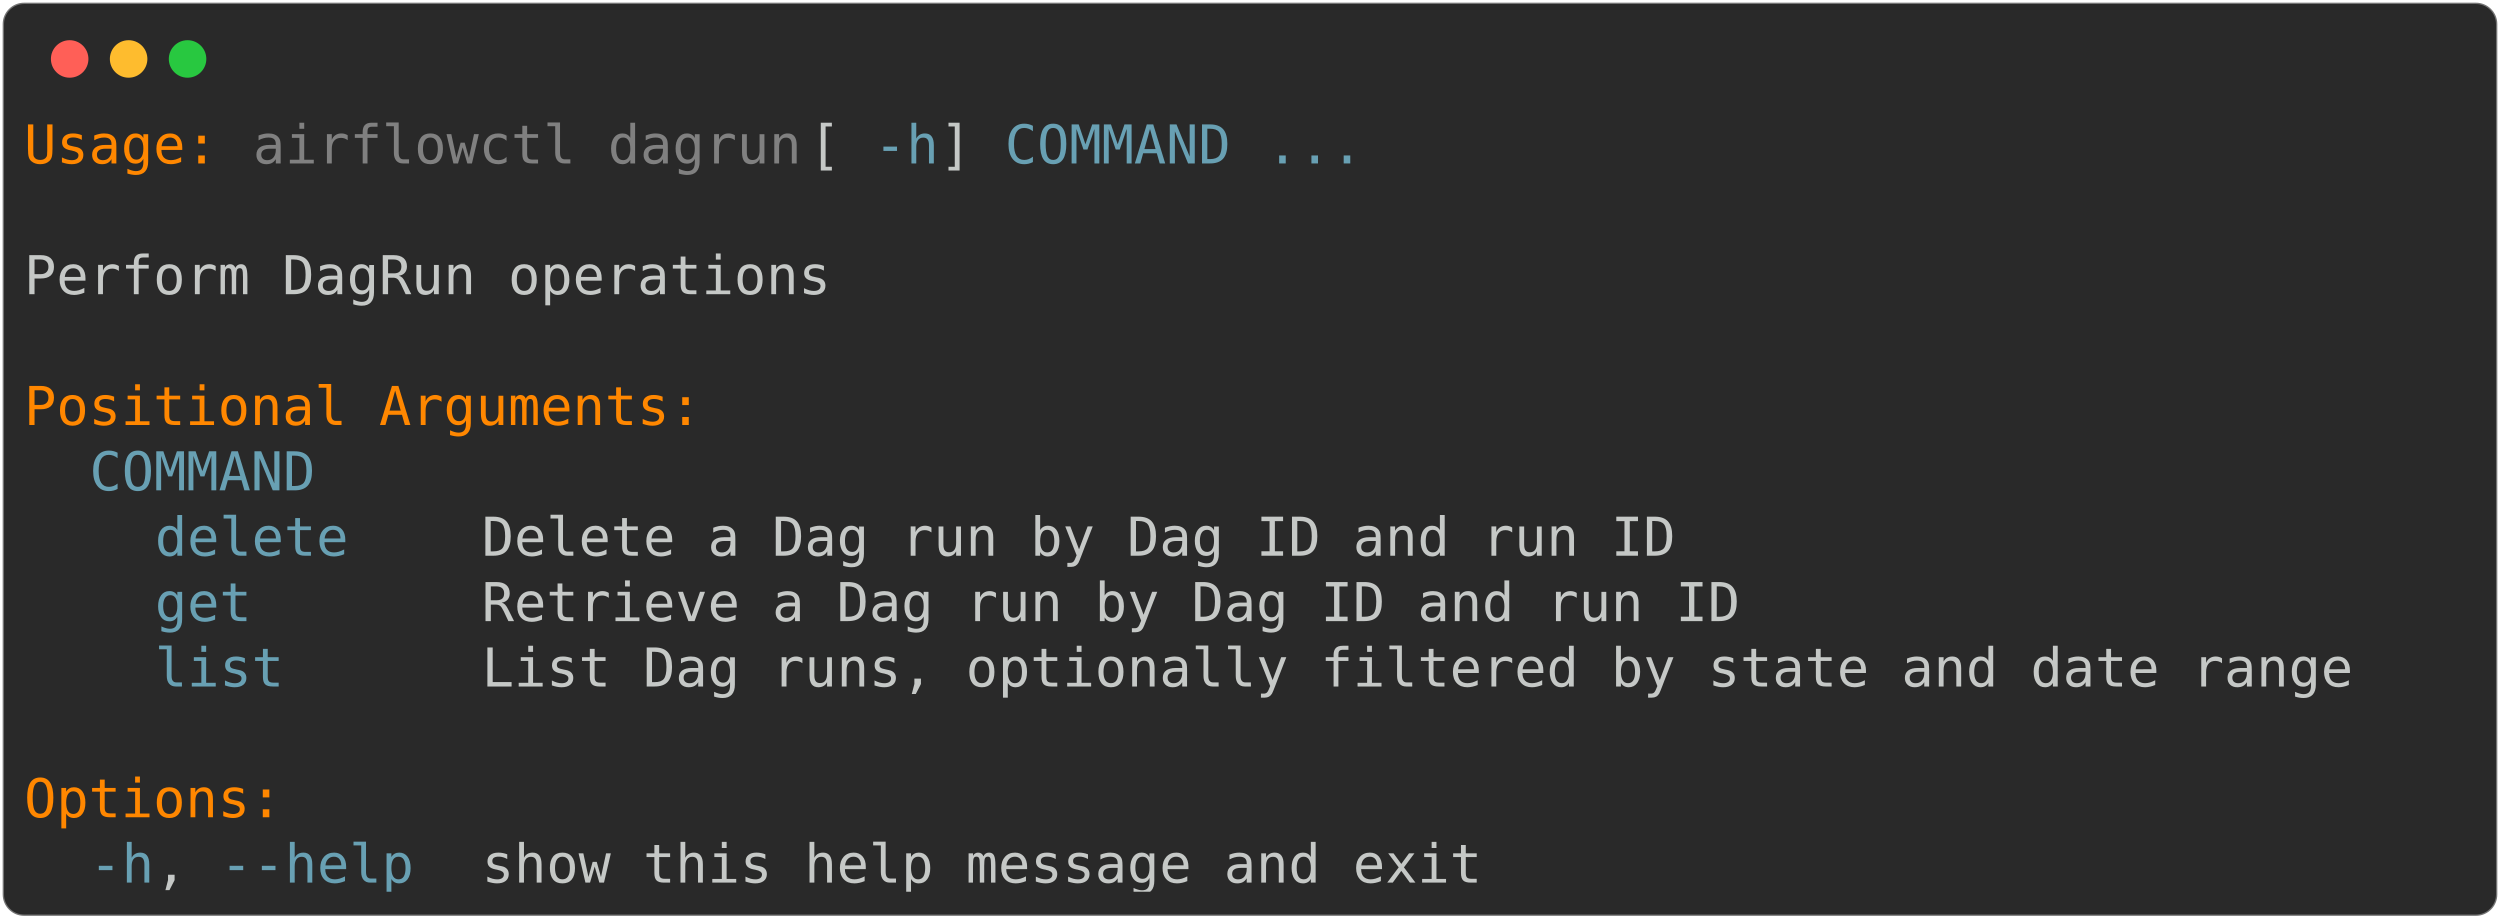
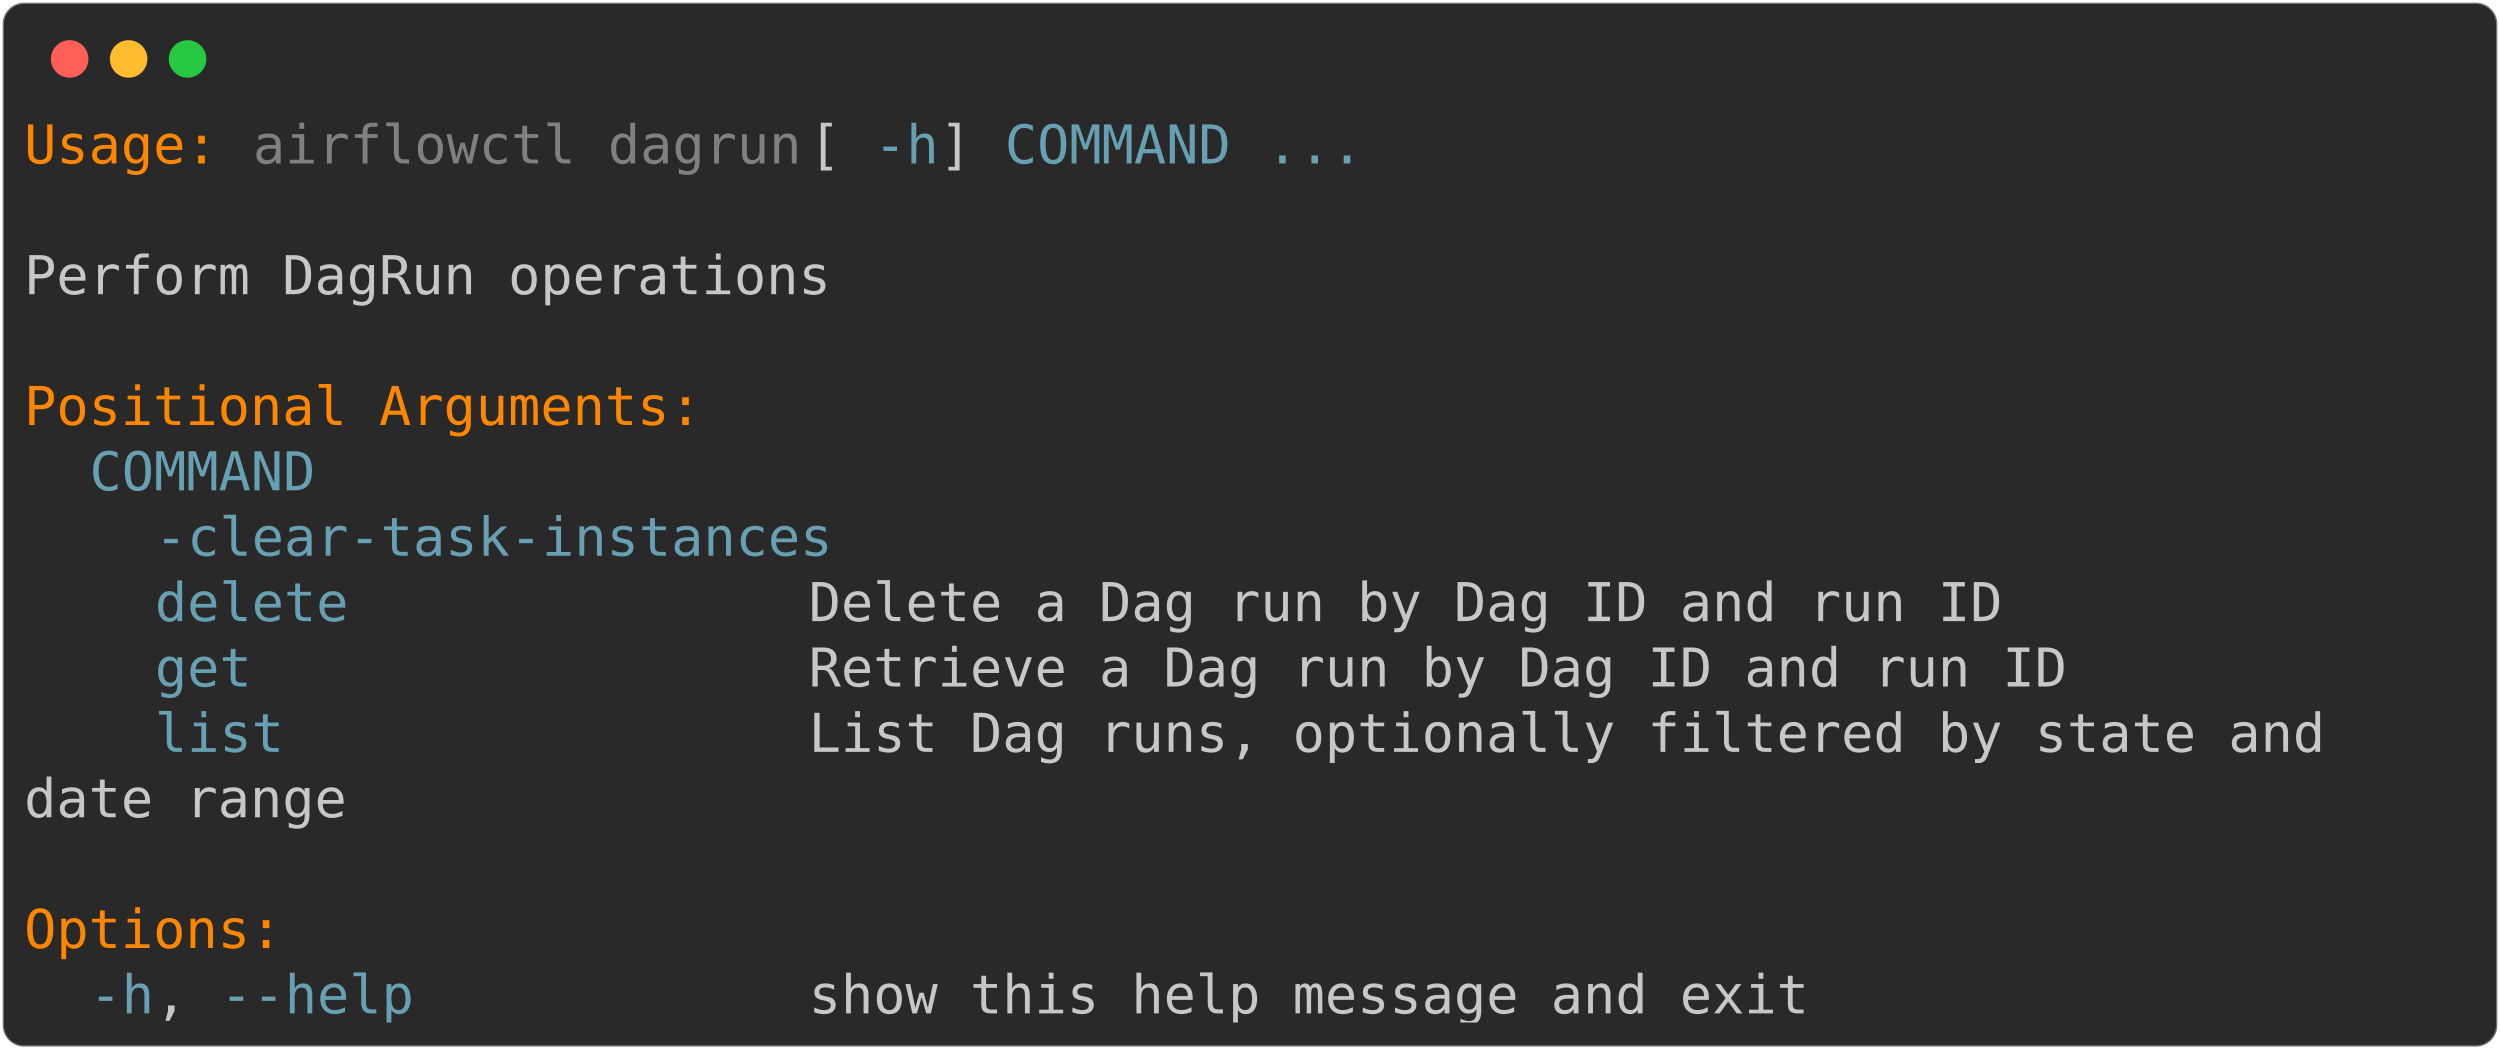
- <svg xmlns="http://www.w3.org/2000/svg" class="rich-terminal" viewBox="0 0 933 342.8">
+ <svg xmlns="http://www.w3.org/2000/svg" class="rich-terminal" viewBox="0 0 933 391.6">
  <style>

    @font-face {
        font-family: "Fira Code";
        src: local("FiraCode-Regular"),
                url("https://cdnjs.cloudflare.com/ajax/libs/firacode/6.2.0/woff2/FiraCode-Regular.woff2") format("woff2"),
                url("https://cdnjs.cloudflare.com/ajax/libs/firacode/6.2.0/woff/FiraCode-Regular.woff") format("woff");
        font-style: normal;
        font-weight: 400;
    }
    @font-face {
        font-family: "Fira Code";
        src: local("FiraCode-Bold"),
                url("https://cdnjs.cloudflare.com/ajax/libs/firacode/6.2.0/woff2/FiraCode-Bold.woff2") format("woff2"),
                url("https://cdnjs.cloudflare.com/ajax/libs/firacode/6.2.0/woff/FiraCode-Bold.woff") format("woff");
        font-style: bold;
        font-weight: 700;
    }

-     .terminal-4060510586-matrix {
+     .terminal-1709555818-matrix {
        font-family: Fira Code, monospace;
        font-size: 20px;
        line-height: 24.4px;
        font-variant-east-asian: full-width;
    }

-     .terminal-4060510586-title {
+     .terminal-1709555818-title {
        font-size: 18px;
        font-weight: bold;
        font-family: arial;
    }

-     .terminal-4060510586-r1 { fill: #ff8700 }
- .terminal-4060510586-r2 { fill: #c5c8c6 }
- .terminal-4060510586-r3 { fill: #808080 }
- .terminal-4060510586-r4 { fill: #68a0b3 }
+     .terminal-1709555818-r1 { fill: #ff8700 }
+ .terminal-1709555818-r2 { fill: #c5c8c6 }
+ .terminal-1709555818-r3 { fill: #808080 }
+ .terminal-1709555818-r4 { fill: #68a0b3 }
    </style>
  <defs>
-     <clipPath id="terminal-4060510586-clip-terminal">
-       <rect x="0" y="0" width="914.0" height="291.8" />
+     <clipPath id="terminal-1709555818-clip-terminal">
+       <rect x="0" y="0" width="914.0" height="340.6" />
    </clipPath>
-     <clipPath id="terminal-4060510586-line-0">
+     <clipPath id="terminal-1709555818-line-0">
      <rect x="0" y="1.5" width="915" height="24.65" />
    </clipPath>
-     <clipPath id="terminal-4060510586-line-1">
+     <clipPath id="terminal-1709555818-line-1">
      <rect x="0" y="25.9" width="915" height="24.65" />
    </clipPath>
-     <clipPath id="terminal-4060510586-line-2">
+     <clipPath id="terminal-1709555818-line-2">
      <rect x="0" y="50.3" width="915" height="24.65" />
    </clipPath>
-     <clipPath id="terminal-4060510586-line-3">
+     <clipPath id="terminal-1709555818-line-3">
      <rect x="0" y="74.7" width="915" height="24.65" />
    </clipPath>
-     <clipPath id="terminal-4060510586-line-4">
+     <clipPath id="terminal-1709555818-line-4">
      <rect x="0" y="99.1" width="915" height="24.65" />
    </clipPath>
-     <clipPath id="terminal-4060510586-line-5">
+     <clipPath id="terminal-1709555818-line-5">
      <rect x="0" y="123.5" width="915" height="24.65" />
    </clipPath>
-     <clipPath id="terminal-4060510586-line-6">
+     <clipPath id="terminal-1709555818-line-6">
      <rect x="0" y="147.9" width="915" height="24.65" />
    </clipPath>
-     <clipPath id="terminal-4060510586-line-7">
+     <clipPath id="terminal-1709555818-line-7">
      <rect x="0" y="172.3" width="915" height="24.65" />
    </clipPath>
-     <clipPath id="terminal-4060510586-line-8">
+     <clipPath id="terminal-1709555818-line-8">
      <rect x="0" y="196.7" width="915" height="24.65" />
    </clipPath>
-     <clipPath id="terminal-4060510586-line-9">
+     <clipPath id="terminal-1709555818-line-9">
      <rect x="0" y="221.1" width="915" height="24.65" />
    </clipPath>
-     <clipPath id="terminal-4060510586-line-10">
+     <clipPath id="terminal-1709555818-line-10">
      <rect x="0" y="245.5" width="915" height="24.65" />
    </clipPath>
+     <clipPath id="terminal-1709555818-line-11">
+       <rect x="0" y="269.9" width="915" height="24.65" />
+     </clipPath>
+     <clipPath id="terminal-1709555818-line-12">
+       <rect x="0" y="294.3" width="915" height="24.65" />
+     </clipPath>
  </defs>
-   <rect fill="#292929" stroke="rgba(255,255,255,0.35)" stroke-width="1" x="1" y="1" width="931" height="340.8" rx="8" />
+   <rect fill="#292929" stroke="rgba(255,255,255,0.35)" stroke-width="1" x="1" y="1" width="931" height="389.6" rx="8" />
  <g transform="translate(26,22)">
    <circle cx="0" cy="0" r="7" fill="#ff5f57" />
    <circle cx="22" cy="0" r="7" fill="#febc2e" />
    <circle cx="44" cy="0" r="7" fill="#28c840" />
  </g>
-   <g transform="translate(9, 41)" clip-path="url(#terminal-4060510586-clip-terminal)">
-     <g class="terminal-4060510586-matrix">
-       <text class="terminal-4060510586-r1" x="0" y="20" textLength="73.2" clip-path="url(#terminal-4060510586-line-0)">Usage:</text>
-       <text class="terminal-4060510586-r3" x="85.4" y="20" textLength="207.4" clip-path="url(#terminal-4060510586-line-0)">airflowctl dagrun</text>
-       <text class="terminal-4060510586-r2" x="292.8" y="20" textLength="24.4" clip-path="url(#terminal-4060510586-line-0)"> [</text>
-       <text class="terminal-4060510586-r4" x="317.2" y="20" textLength="24.4" clip-path="url(#terminal-4060510586-line-0)">-h</text>
-       <text class="terminal-4060510586-r2" x="341.6" y="20" textLength="24.4" clip-path="url(#terminal-4060510586-line-0)">] </text>
-       <text class="terminal-4060510586-r4" x="366" y="20" textLength="85.4" clip-path="url(#terminal-4060510586-line-0)">COMMAND</text>
-       <text class="terminal-4060510586-r4" x="463.6" y="20" textLength="36.6" clip-path="url(#terminal-4060510586-line-0)">...</text>
-       <text class="terminal-4060510586-r2" x="915" y="20" textLength="12.2" clip-path="url(#terminal-4060510586-line-0)">
+   <g transform="translate(9, 41)" clip-path="url(#terminal-1709555818-clip-terminal)">
+     <g class="terminal-1709555818-matrix">
+       <text class="terminal-1709555818-r1" x="0" y="20" textLength="73.2" clip-path="url(#terminal-1709555818-line-0)">Usage:</text>
+       <text class="terminal-1709555818-r3" x="85.4" y="20" textLength="207.4" clip-path="url(#terminal-1709555818-line-0)">airflowctl dagrun</text>
+       <text class="terminal-1709555818-r2" x="292.8" y="20" textLength="24.4" clip-path="url(#terminal-1709555818-line-0)"> [</text>
+       <text class="terminal-1709555818-r4" x="317.2" y="20" textLength="24.4" clip-path="url(#terminal-1709555818-line-0)">-h</text>
+       <text class="terminal-1709555818-r2" x="341.6" y="20" textLength="24.4" clip-path="url(#terminal-1709555818-line-0)">] </text>
+       <text class="terminal-1709555818-r4" x="366" y="20" textLength="85.4" clip-path="url(#terminal-1709555818-line-0)">COMMAND</text>
+       <text class="terminal-1709555818-r4" x="463.6" y="20" textLength="36.6" clip-path="url(#terminal-1709555818-line-0)">...</text>
+       <text class="terminal-1709555818-r2" x="915" y="20" textLength="12.2" clip-path="url(#terminal-1709555818-line-0)">
</text>
-       <text class="terminal-4060510586-r2" x="915" y="44.4" textLength="12.2" clip-path="url(#terminal-4060510586-line-1)">
+       <text class="terminal-1709555818-r2" x="915" y="44.4" textLength="12.2" clip-path="url(#terminal-1709555818-line-1)">
</text>
-       <text class="terminal-4060510586-r2" x="0" y="68.8" textLength="305" clip-path="url(#terminal-4060510586-line-2)">Perform DagRun operations</text>
-       <text class="terminal-4060510586-r2" x="915" y="68.8" textLength="12.2" clip-path="url(#terminal-4060510586-line-2)">
+       <text class="terminal-1709555818-r2" x="0" y="68.8" textLength="305" clip-path="url(#terminal-1709555818-line-2)">Perform DagRun operations</text>
+       <text class="terminal-1709555818-r2" x="915" y="68.8" textLength="12.2" clip-path="url(#terminal-1709555818-line-2)">
</text>
-       <text class="terminal-4060510586-r2" x="915" y="93.2" textLength="12.2" clip-path="url(#terminal-4060510586-line-3)">
+       <text class="terminal-1709555818-r2" x="915" y="93.2" textLength="12.2" clip-path="url(#terminal-1709555818-line-3)">
</text>
-       <text class="terminal-4060510586-r1" x="0" y="117.6" textLength="256.2" clip-path="url(#terminal-4060510586-line-4)">Positional Arguments:</text>
-       <text class="terminal-4060510586-r2" x="915" y="117.6" textLength="12.2" clip-path="url(#terminal-4060510586-line-4)">
+       <text class="terminal-1709555818-r1" x="0" y="117.6" textLength="256.2" clip-path="url(#terminal-1709555818-line-4)">Positional Arguments:</text>
+       <text class="terminal-1709555818-r2" x="915" y="117.6" textLength="12.2" clip-path="url(#terminal-1709555818-line-4)">
</text>
-       <text class="terminal-4060510586-r4" x="24.4" y="142" textLength="85.4" clip-path="url(#terminal-4060510586-line-5)">COMMAND</text>
-       <text class="terminal-4060510586-r2" x="915" y="142" textLength="12.2" clip-path="url(#terminal-4060510586-line-5)">
+       <text class="terminal-1709555818-r4" x="24.4" y="142" textLength="85.4" clip-path="url(#terminal-1709555818-line-5)">COMMAND</text>
+       <text class="terminal-1709555818-r2" x="915" y="142" textLength="12.2" clip-path="url(#terminal-1709555818-line-5)">
</text>
-       <text class="terminal-4060510586-r4" x="48.8" y="166.4" textLength="73.2" clip-path="url(#terminal-4060510586-line-6)">delete</text>
-       <text class="terminal-4060510586-r2" x="170.8" y="166.4" textLength="451.4" clip-path="url(#terminal-4060510586-line-6)">Delete a Dag run by Dag ID and run ID</text>
-       <text class="terminal-4060510586-r2" x="915" y="166.4" textLength="12.2" clip-path="url(#terminal-4060510586-line-6)">
+       <text class="terminal-1709555818-r4" x="48.8" y="166.4" textLength="256.2" clip-path="url(#terminal-1709555818-line-6)">-clear-task-instances</text>
+       <text class="terminal-1709555818-r2" x="915" y="166.4" textLength="12.2" clip-path="url(#terminal-1709555818-line-6)">
</text>
-       <text class="terminal-4060510586-r4" x="48.8" y="190.8" textLength="36.6" clip-path="url(#terminal-4060510586-line-7)">get</text>
-       <text class="terminal-4060510586-r2" x="170.8" y="190.8" textLength="475.8" clip-path="url(#terminal-4060510586-line-7)">Retrieve a Dag run by Dag ID and run ID</text>
-       <text class="terminal-4060510586-r2" x="915" y="190.8" textLength="12.2" clip-path="url(#terminal-4060510586-line-7)">
+       <text class="terminal-1709555818-r4" x="48.8" y="190.8" textLength="73.2" clip-path="url(#terminal-1709555818-line-7)">delete</text>
+       <text class="terminal-1709555818-r2" x="292.8" y="190.8" textLength="451.4" clip-path="url(#terminal-1709555818-line-7)">Delete a Dag run by Dag ID and run ID</text>
+       <text class="terminal-1709555818-r2" x="915" y="190.8" textLength="12.2" clip-path="url(#terminal-1709555818-line-7)">
</text>
-       <text class="terminal-4060510586-r4" x="48.8" y="215.2" textLength="48.8" clip-path="url(#terminal-4060510586-line-8)">list</text>
-       <text class="terminal-4060510586-r2" x="170.8" y="215.2" textLength="707.6" clip-path="url(#terminal-4060510586-line-8)">List Dag runs, optionally filtered by state and date range</text>
-       <text class="terminal-4060510586-r2" x="915" y="215.2" textLength="12.2" clip-path="url(#terminal-4060510586-line-8)">
+       <text class="terminal-1709555818-r4" x="48.8" y="215.2" textLength="36.6" clip-path="url(#terminal-1709555818-line-8)">get</text>
+       <text class="terminal-1709555818-r2" x="292.8" y="215.2" textLength="475.8" clip-path="url(#terminal-1709555818-line-8)">Retrieve a Dag run by Dag ID and run ID</text>
+       <text class="terminal-1709555818-r2" x="915" y="215.2" textLength="12.2" clip-path="url(#terminal-1709555818-line-8)">
</text>
-       <text class="terminal-4060510586-r2" x="915" y="239.6" textLength="12.2" clip-path="url(#terminal-4060510586-line-9)">
+       <text class="terminal-1709555818-r4" x="48.8" y="239.6" textLength="48.8" clip-path="url(#terminal-1709555818-line-9)">list</text>
+       <text class="terminal-1709555818-r2" x="292.8" y="239.6" textLength="585.6" clip-path="url(#terminal-1709555818-line-9)">List Dag runs, optionally filtered by state and </text>
+       <text class="terminal-1709555818-r2" x="915" y="239.6" textLength="12.2" clip-path="url(#terminal-1709555818-line-9)">
</text>
-       <text class="terminal-4060510586-r1" x="0" y="264" textLength="97.6" clip-path="url(#terminal-4060510586-line-10)">Options:</text>
-       <text class="terminal-4060510586-r2" x="915" y="264" textLength="12.2" clip-path="url(#terminal-4060510586-line-10)">
+       <text class="terminal-1709555818-r2" x="0" y="264" textLength="122" clip-path="url(#terminal-1709555818-line-10)">date range</text>
+       <text class="terminal-1709555818-r2" x="915" y="264" textLength="12.2" clip-path="url(#terminal-1709555818-line-10)">
</text>
-       <text class="terminal-4060510586-r4" x="24.4" y="288.4" textLength="24.4" clip-path="url(#terminal-4060510586-line-11)">-h</text>
-       <text class="terminal-4060510586-r2" x="48.8" y="288.4" textLength="24.4" clip-path="url(#terminal-4060510586-line-11)">, </text>
-       <text class="terminal-4060510586-r4" x="73.2" y="288.4" textLength="73.2" clip-path="url(#terminal-4060510586-line-11)">--help</text>
-       <text class="terminal-4060510586-r2" x="170.8" y="288.4" textLength="378.2" clip-path="url(#terminal-4060510586-line-11)">show this help message and exit</text>
-       <text class="terminal-4060510586-r2" x="915" y="288.4" textLength="12.2" clip-path="url(#terminal-4060510586-line-11)">
+       <text class="terminal-1709555818-r2" x="915" y="288.4" textLength="12.2" clip-path="url(#terminal-1709555818-line-11)">
+ </text>
+       <text class="terminal-1709555818-r1" x="0" y="312.8" textLength="97.6" clip-path="url(#terminal-1709555818-line-12)">Options:</text>
+       <text class="terminal-1709555818-r2" x="915" y="312.8" textLength="12.2" clip-path="url(#terminal-1709555818-line-12)">
+ </text>
+       <text class="terminal-1709555818-r4" x="24.4" y="337.2" textLength="24.4" clip-path="url(#terminal-1709555818-line-13)">-h</text>
+       <text class="terminal-1709555818-r2" x="48.8" y="337.2" textLength="24.4" clip-path="url(#terminal-1709555818-line-13)">, </text>
+       <text class="terminal-1709555818-r4" x="73.2" y="337.2" textLength="73.2" clip-path="url(#terminal-1709555818-line-13)">--help</text>
+       <text class="terminal-1709555818-r2" x="292.8" y="337.2" textLength="378.2" clip-path="url(#terminal-1709555818-line-13)">show this help message and exit</text>
+       <text class="terminal-1709555818-r2" x="915" y="337.2" textLength="12.2" clip-path="url(#terminal-1709555818-line-13)">
</text>
    </g>
  </g>
</svg>
